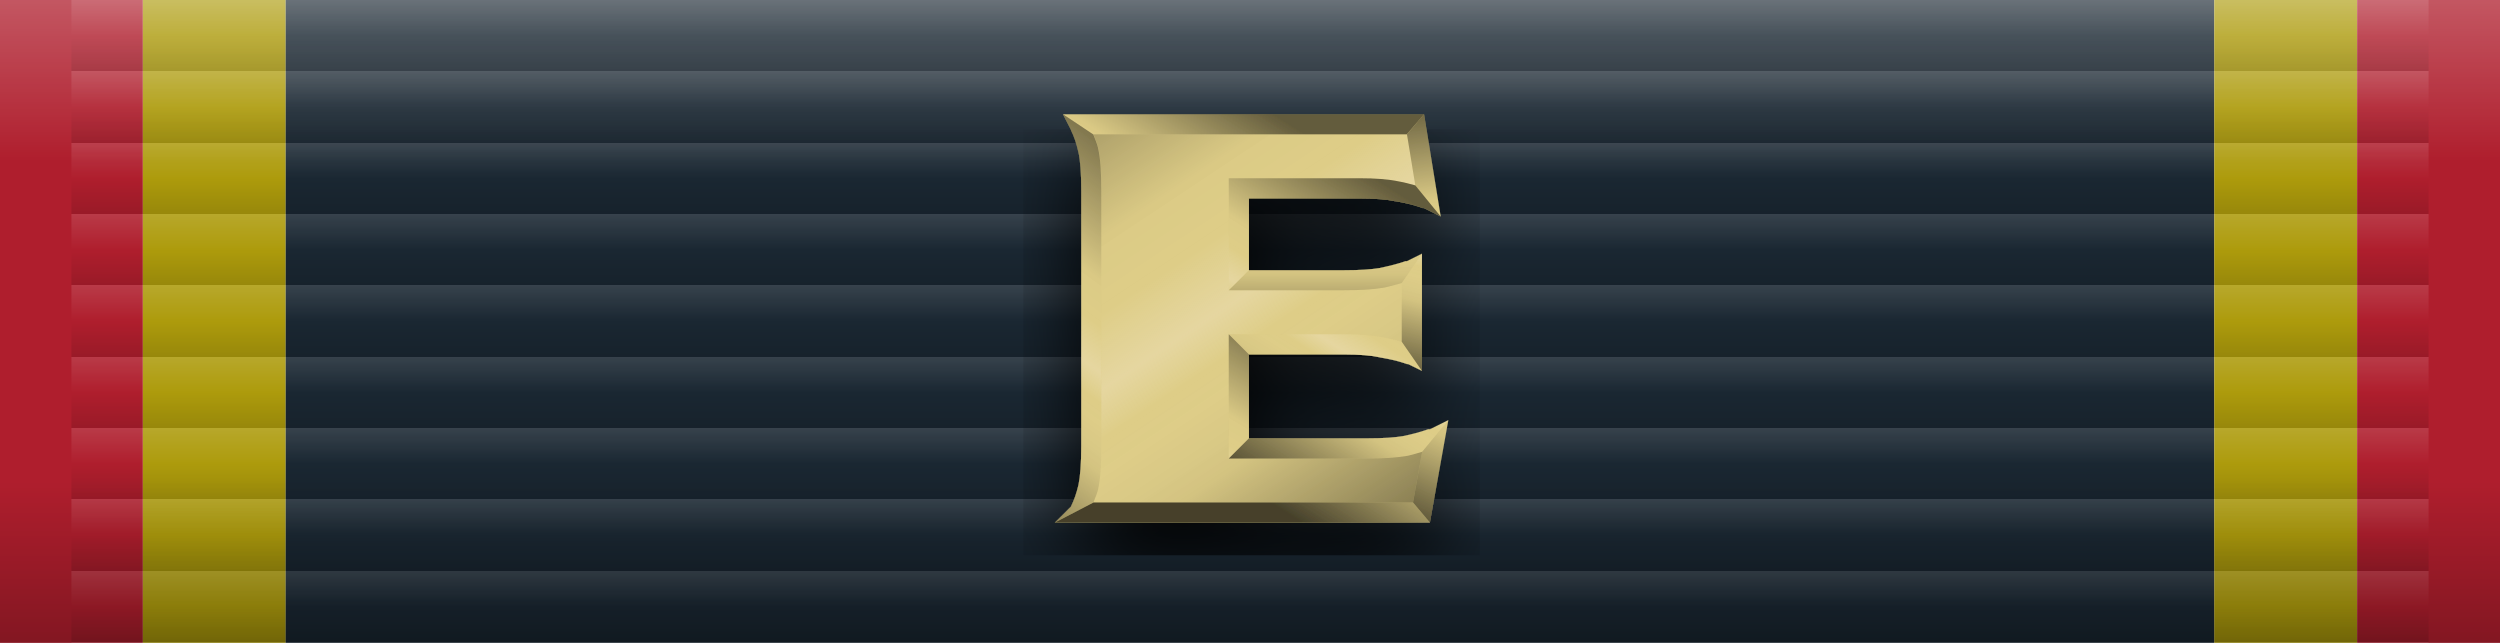
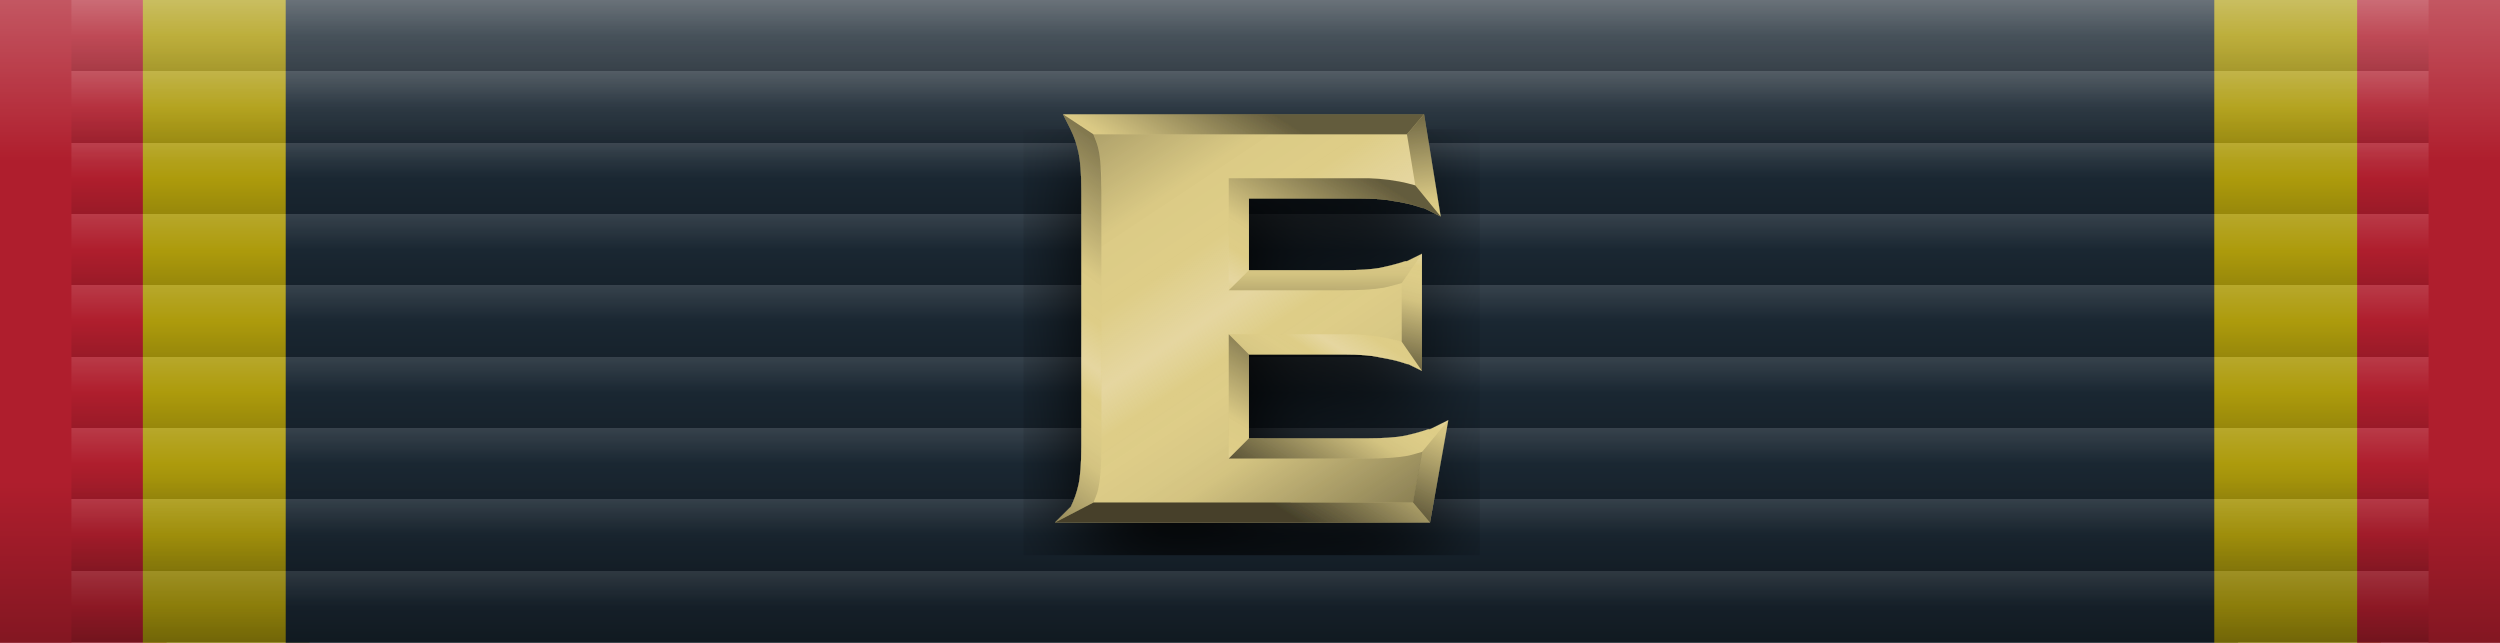
- <svg xmlns="http://www.w3.org/2000/svg" xmlns:xlink="http://www.w3.org/1999/xlink" width="105" height="27" title="Fleet Excellence Award in Gold (×2)">
+ <svg xmlns="http://www.w3.org/2000/svg" xmlns:xlink="http://www.w3.org/1999/xlink" width="105" height="27">
  <defs>
-     <linearGradient id="ribbon-ridges" spreadMethod="repeat" x1="0" x2="0" y1="0" y2="0.111">
-       <stop offset="0" style="stop-color:white; stop-opacity:1;" />
-       <stop offset="0.5" style="stop-color:white; stop-opacity:0;" />
-       <stop offset="0.5" style="stop-color:black; stop-opacity:0;" />
-       <stop offset="1" style="stop-color:black; stop-opacitity:0;" />
+     <linearGradient id="a" spreadMethod="repeat" x2="0" y2=".111">
+       <stop offset="0" style="stop-color:#fff;stop-opacity:1" />
+       <stop offset=".5" style="stop-color:#fff;stop-opacity:0" />
+       <stop offset=".5" style="stop-color:#000;stop-opacity:0" />
+       <stop offset="1" style="stop-color:#000;stop-opacitity:0" />
    </linearGradient>
-     <linearGradient id="ribbon-shape" x1="0" x2="0" y1="0" y2="1">
-       <stop offset="0" style="stop-color:white; stop-opacity:1;" />
-       <stop offset="0.25" style="stop-color:white; stop-opacity:0;" />
-       <stop offset="0.75" style="stop-color:black; stop-opacity:0;" />
-       <stop offset="1" style="stop-color:black; stop-opacitity:0;" />
+     <linearGradient id="b" x2="0" y2="1">
+       <stop offset="0" style="stop-color:#fff;stop-opacity:1" />
+       <stop offset=".25" style="stop-color:#fff;stop-opacity:0" />
+       <stop offset=".75" style="stop-color:#000;stop-opacity:0" />
+       <stop offset="1" style="stop-color:#000;stop-opacitity:0" />
    </linearGradient>
-     <symbol id="ribbon-shade">
-       <rect x="3" width="99" height="27" style="opacity:0.125; fill:url(#ribbon-ridges);" />
-       <rect width="105" height="27" style="opacity:0.25; fill:url(#ribbon-shape);" />
+     <symbol id="q">
+       <path style="opacity:.125;fill:url(#a)" d="M3 0h99v27H3z" />
+       <path style="opacity:.25;fill:url(#b)" d="M0 0h105v27H0z" />
    </symbol>
-     <symbol id="star" viewbox="-13.5 -13.5 27 27">
-       <g transform="translate(52,13)">
-         <path style="stroke:none;" d="m 0.001,-9.88 2.411,3.256 3.94,-0.945 -0.246,4.044 3.626,1.809 L 6.943,1.224 8.558,4.94 4.532,5.4 3.38,9.284 0.001,7.049 -3.378,9.284 -4.53,5.4 -8.555,4.94 l 1.615,-3.716 -2.788,-2.94 3.626,-1.809 -0.246,-4.044 3.94,0.945 z" />
-         <g transform="translate(-52.49961,-13.50076)">
-           <path d="M 46.148,5.932 52.5,13.5 50.09,6.877 46.148,5.932 Z M 52.5,13.5 58.852,5.932 54.91,6.877 52.5,13.5 Z" style="fill:#ffffff;fill-opacity:0.711;stroke:none;" />
-           <path d="M 46.396,9.977 42.77,11.785 52.5,13.5 46.396,9.977 Z M 52.5,13.5 62.23,11.785 58.604,9.977 52.5,13.5 Z" style="fill:#ffffff;fill-opacity:0.506;stroke:none;" />
-           <path d="M 52.5,13.5 61.057,18.439 59.441,14.725 52.5,13.5 Z m 0,0 -6.941,1.225 -1.615,3.715 L 52.5,13.5 Z" style="fill:#ffffff;fill-opacity:0.151;stroke:none;" />
-           <path d="M 52.5,13.5 55.879,22.785 57.031,18.9 52.5,13.5 Z m 0,0 -4.531,5.4 1.152,3.885 L 52.5,13.5 Z" style="fill:#000000;fill-opacity:0.274;stroke:none;" />
-           <path d="M 52.5,13.5 49.121,22.785 52.5,20.549 55.879,22.785 52.5,13.5 Z" style="fill:#000000;fill-opacity:0.611;stroke:none;" />
-           <path d="m 52.5,13.5 4.531,5.4 4.025,-0.461 L 52.5,13.5 Z m 0,0 -8.557,4.939 4.025,0.461 L 52.5,13.5 Z" style="fill:#000000;fill-opacity:0.549;stroke:none;" />
-           <path d="M 42.77,11.785 45.559,14.725 52.5,13.5 42.77,11.785 Z M 52.5,13.5 59.441,14.725 62.23,11.785 52.5,13.5 Z" style="fill:#000000;fill-opacity:0.343;stroke:none;" />
-           <path d="M 46.148,5.932 46.396,9.977 52.5,13.5 46.148,5.932 Z M 52.5,13.5 58.604,9.977 58.852,5.932 52.5,13.5 Z" style="fill:#000000;fill-opacity:0.071;stroke:none;" />
-           <path d="M 52.5,3.619 50.09,6.877 52.5,13.5 54.91,6.877 52.5,3.619 Z" style="fill:#ffffff;fill-opacity:0.403;stroke:none;" />
-         </g>
-         <g style="fill:none;" transform="translate(-52.49876,-13.49987)">
-           <path style="fill:none;" d="m 52.5,3.62 2.411,3.256 3.94,-0.945 -0.246,4.044 3.626,1.809 -2.788,2.94 1.615,3.716 -4.026,0.46 -1.152,3.885 -3.379,-2.236 -3.379,2.236 -1.152,-3.885 -4.026,-0.46 1.615,-3.716 -2.788,-2.94 3.626,-1.809 -0.246,-4.044 3.94,0.945 z" />
-           <path d="m 52.5,3.62 -8.52e-4,9.879" />
-           <path d="M 54.909,6.876 52.5,13.5" />
-           <path d="m 46.149,5.931 6.35,7.568" />
-           <path d="M 50.088,6.877 52.5,13.5" />
-           <path d="m 42.77,11.784 9.729,1.716" />
-           <path d="M 46.395,9.977 52.5,13.5" />
-           <path d="m 43.944,18.44 8.556,-4.939" />
-           <path d="M 45.559,14.725 52.5,13.5" />
-           <path d="m 49.121,22.784 3.38,-9.283" />
-           <path d="M 47.97,18.9 52.5,13.5" />
-           <path d="m 55.879,22.784 -3.378,-9.284" />
-           <path d="M 52.502,20.549 52.5,13.5" />
-           <path d="M 61.056,18.44 52.501,13.5" />
-           <path d="M 57.032,18.899 52.5,13.5" />
-           <path d="m 62.23,11.784 -9.729,1.715" />
-           <path d="M 59.442,14.722 52.5,13.5" />
-           <path d="M 58.851,5.931 52.5,13.499" />
-           <path d="M 58.603,9.974 52.5,13.5" />
-         </g>
+     <symbol id="t">
+       <path style="stroke:none" d="M.001-9.88l2.411 3.257 3.94-.945-.246 4.044L9.73-1.716l-2.788 2.94L8.558 4.94l-4.026.46L3.38 9.284.001 7.05l-3.379 2.235L-4.53 5.4l-4.025-.46 1.615-3.716-2.789-2.94 3.626-1.808-.247-4.044 3.94.945z" transform="translate(52 13)" />
+       <path d="M46.148 5.932L52.5 13.5l-2.41-6.623-3.942-.945zM52.5 13.5l6.352-7.568-3.942.945L52.5 13.5z" style="fill:#fff;fill-opacity:.711;stroke:none" transform="translate(-.5 -.5)" />
+       <path d="M46.396 9.977l-3.626 1.808L52.5 13.5l-6.104-3.523zM52.5 13.5l9.73-1.715-3.626-1.808L52.5 13.5z" style="fill:#fff;fill-opacity:.506;stroke:none" transform="translate(-.5 -.5)" />
+       <path d="M52.5 13.5l8.557 4.94-1.616-3.715L52.5 13.5zm0 0l-6.941 1.225-1.616 3.714L52.5 13.5z" style="fill:#fff;fill-opacity:.151;stroke:none" transform="translate(-.5 -.5)" />
+       <path d="M52.5 13.5l3.379 9.285L57.03 18.9l-4.53-5.4zm0 0l-4.531 5.4 1.152 3.885L52.5 13.5z" style="fill:#000;fill-opacity:.274;stroke:none" transform="translate(-.5 -.5)" />
+       <path d="M52.5 13.5l-3.379 9.285L52.5 20.55l3.379 2.236L52.5 13.5z" style="fill:#000;fill-opacity:.611;stroke:none" transform="translate(-.5 -.5)" />
+       <path d="M52.5 13.5l4.531 5.4 4.026-.46L52.5 13.5zm0 0l-8.557 4.94 4.026.46 4.531-5.4z" style="fill:#000;fill-opacity:.549;stroke:none" transform="translate(-.5 -.5)" />
+       <path d="M42.77 11.785l2.789 2.94L52.5 13.5l-9.73-1.715zM52.5 13.5l6.941 1.225 2.79-2.94L52.5 13.5z" style="fill:#000;fill-opacity:.343;stroke:none" transform="translate(-.5 -.5)" />
+       <path d="M46.148 5.932l.248 4.045L52.5 13.5l-6.352-7.568zM52.5 13.5l6.104-3.523.248-4.045L52.5 13.5z" style="fill:#000;fill-opacity:.071;stroke:none" transform="translate(-.5 -.5)" />
+       <path d="M52.5 3.62l-2.41 3.257L52.5 13.5l2.41-6.623-2.41-3.258z" style="fill:#fff;fill-opacity:.403;stroke:none" transform="translate(-.5 -.5)" />
+       <g style="fill:none">
+         <path style="fill:none" d="M52.5 3.62l2.41 3.256 3.94-.945-.246 4.045 3.626 1.808-2.788 2.94 1.614 3.716-4.025.46-1.152 3.884L52.5 20.55l-3.38 2.235-1.15-3.884-4.026-.46 1.614-3.716-2.788-2.94 3.626-1.808-.247-4.045 3.94.945z" transform="translate(-.499 -.5)" />
+         <path d="M52.5 3.62v9.88m2.41-6.624L52.5 13.5m-6.35-7.569l6.349 7.569m-2.411-6.623L52.5 13.5m-9.73-1.716l9.729 1.717m-6.104-3.524L52.5 13.5m-8.556 4.94l8.556-4.939m-6.941 1.224L52.5 13.5m-3.38 9.284l3.38-9.283M47.97 18.9l4.53-5.4m3.38 9.284l-3.38-9.283m.002 7.048L52.5 13.5m8.556 4.94l-8.555-4.94m4.531 5.399L52.5 13.5m9.73-1.716L52.5 13.5m6.942 1.222L52.5 13.5m6.35-7.569L52.5 13.5m6.103-3.526L52.5 13.5" transform="translate(-.499 -.5)" />
      </g>
    </symbol>
-     <symbol id="crown" viewbox="-18 -14.5 36 27">
-       <g transform="translate(52,13)">
-         <path transform="scale(0.9)" style="stroke:none;" d="m 1.0902091e-4,-11.448 c -0.868,0 -1.016,2.218 -1.016,2.218 -0.759,0.525 -0.775,1.586 -0.775,1.586 -0.781,0 -1.811,0.752 -1.926,2.341 -3.429,-0.98 -7.943,-3.214 -9.787,0.102 -2.217,3.985 1.143,7.911 3.961,10.733 l 0,1.007 0.564,0 0,3.531 17.958,0 0,-3.531 0.564,0 0,-1.007 C 12.362,2.709 15.722,-1.217 13.505,-5.202 11.66,-8.518 7.147,-6.284 3.718,-5.304 3.603,-6.893 2.573,-7.645 1.791,-7.645 c 0,0 -0.016,-1.061 -0.775,-1.586 0,0 -0.149,-2.218 -1.016,-2.218 z" />
-         <g style="fill:none; stroke: #000000; stroke-width: 0.5px;" transform="scale(0.9) matrix(0.6269252,0,0,0.6265808,-297.7612,-240.7634)">
-           <path d="m 459.732,393.076 c -4.496,-4.504 -9.854,-10.769 -6.318,-17.129 3.536,-6.36 13.258,0.116 18.684,0.477" />
-           <rect width="5.714" height="21.027" x="472.098" y="372.05" />
-           <path d="m 469.022,375.807 c 0.174,-2.552 1.826,-3.757 3.076,-3.757" />
-           <path d="m 474.955,369.059 c -2.812,0 -2.857,2.991 -2.857,2.991" />
-           <path d="m 474.955,365.978 c -1.384,0 -1.622,3.54 -1.622,3.54" />
-           <path d="m 472.098,375.13 c -2.455,2.054 -1.339,17.946 -1.339,17.946" />
-           <path d="m 459.732,393.076 c -3.238,-5.393 -7.192,-10.603 -4.532,-15.656 2.659,-5.053 6.695,-0.598 16.898,-0.996" />
-           <path d="m 474.955,365.978 0,-4.241" />
-           <path d="m 474.955,363.925 -2.545,0" />
-           <path d="m 477.5,363.925 -2.545,0" />
-           <path d="m 490.179,393.076 c 4.496,-4.504 9.854,-10.769 6.318,-17.129 -3.536,-6.36 -13.258,0.116 -18.684,0.477" />
-           <path d="m 480.889,375.807 c -0.174,-2.552 -1.826,-3.757 -3.076,-3.757" />
-           <path d="m 474.955,369.059 c 2.812,0 2.857,2.991 2.857,2.991" />
-           <path d="m 474.955,365.978 c 1.384,0 1.622,3.54 1.622,3.54" />
-           <path d="m 477.812,375.13 c 2.455,2.054 1.339,17.946 1.339,17.946" />
-           <path d="m 490.179,393.076 c 3.238,-5.393 7.192,-10.603 4.532,-15.656 -2.659,-5.053 -6.695,-0.598 -16.898,-0.996" />
-           <path d="m 459.732,393.076 12.366,3.4e-4" />
-           <path d="m 477.812,393.077 12.365,-3.4e-4 0,1.607 -30.445,0 -2.8e-4,-1.607" />
-           <path style="color:#000000;display:inline;overflow:visible;visibility:visible;fill:none;fill-opacity:1;fill-rule:nonzero;marker:none;enable-background:accumulate" />
-           <g>
-             <path d="m 460.543,388.107 c -0.511,0.05 -1.065,0.185 -1.241,0.829 -0.129,0.431 0.204,1.084 0.529,1.505 0.31,0.393 0.657,0.737 1.001,1.012 0.143,0.086 0.241,-0.105 0.092,-0.294 -0.201,-0.43 -0.014,-0.724 0.198,-0.804 0.447,-0.167 1.026,-0.016 1.584,0.324 0.32,0.223 0.651,0.521 0.904,0.937 0.312,0 0.625,0 0.937,0 -0.324,-0.762 -0.734,-1.504 -1.208,-2.147 -0.662,-0.859 -1.46,-1.187 -2.147,-1.316 -0.224,-0.044 -0.439,-0.047 -0.65,-0.045 z" />
-             <path d="m 467.051,388.107 c -0.696,0.036 -1.384,0.269 -1.684,1.04 -0.164,0.574 -0.144,1.307 -0.055,2.047 0.044,0.195 0.021,0.519 0.21,0.42 0.265,0 0.529,0 0.794,0 0.027,-0.879 0.575,-1.26 1.159,-1.319 0.326,-0.03 0.759,-0.003 1.109,0.481 0.14,0.194 0.119,0.421 0.215,0.623 0.251,0.219 0.31,-0.154 0.4,-0.31 0.156,-0.425 0.331,-0.931 0.12,-1.589 -0.205,-0.637 -0.727,-0.988 -1.124,-1.168 -0.399,-0.176 -0.785,-0.235 -1.144,-0.225 z" />
-             <path d="m 462.443,383.253 c -0.188,-0.008 -0.053,0.373 -0.152,0.498 -0.219,0.748 -0.685,1.196 -1.041,1.773 -0.23,0.401 -0.204,1.186 0.209,1.818 0.376,0.708 0.955,0.963 1.408,1.516 0.481,0.494 0.893,1.143 1.233,1.819 0.163,0.3 0.302,0.619 0.414,0.938 0.302,0 0.605,0 0.907,0 -0.196,-0.812 -0.238,-1.603 -0.146,-2.275 0.093,-0.499 0.264,-0.919 0.482,-1.28 0.207,-0.417 0.202,-1.151 -0.171,-1.799 -0.449,-0.795 -1.098,-1.087 -1.655,-1.554 -0.438,-0.367 -0.902,-0.724 -1.285,-1.262 -0.033,-0.131 -0.131,-0.182 -0.203,-0.192 z" />
-             <path d="m 466.079,391.614 c 0.262,0.003 0.638,0.12 0.863,0.541 0.163,0.382 -0.06,0.599 -0.244,0.668 -0.399,0.086 -0.853,0.018 -1.275,0.04 -0.482,-0.019 -0.945,0.04 -1.441,-0.032 -0.229,-0.066 -0.598,-0.285 -0.665,-0.687 -0.017,-0.486 0.363,-0.549 0.665,-0.529 0.699,4e-5 1.398,-6e-5 2.097,5e-5 z" />
-           </g>
-           <g>
-             <path d="m 489.367,388.107 c 0.511,0.05 1.065,0.185 1.241,0.829 0.129,0.431 -0.204,1.084 -0.529,1.505 -0.31,0.393 -0.657,0.737 -1.001,1.012 -0.143,0.086 -0.241,-0.105 -0.092,-0.294 0.201,-0.43 0.014,-0.724 -0.198,-0.804 -0.447,-0.167 -1.026,-0.016 -1.584,0.324 -0.32,0.223 -0.651,0.521 -0.904,0.937 -0.312,0 -0.625,0 -0.937,0 0.324,-0.762 0.734,-1.504 1.208,-2.147 0.662,-0.859 1.46,-1.187 2.147,-1.316 0.224,-0.044 0.439,-0.047 0.65,-0.045 z" />
-             <path d="m 482.86,388.107 c 0.696,0.036 1.384,0.269 1.684,1.04 0.164,0.574 0.144,1.307 0.055,2.047 -0.044,0.195 -0.021,0.519 -0.21,0.42 -0.265,0 -0.529,0 -0.794,0 -0.027,-0.879 -0.575,-1.26 -1.159,-1.319 -0.326,-0.03 -0.759,-0.003 -1.109,0.481 -0.14,0.194 -0.119,0.421 -0.215,0.623 -0.251,0.219 -0.31,-0.154 -0.4,-0.31 -0.156,-0.425 -0.331,-0.931 -0.12,-1.589 0.205,-0.637 0.727,-0.988 1.124,-1.168 0.399,-0.176 0.785,-0.235 1.144,-0.225 z" />
-             <path d="m 487.468,383.253 c 0.188,-0.008 0.053,0.373 0.152,0.498 0.219,0.748 0.685,1.196 1.041,1.773 0.23,0.401 0.204,1.186 -0.209,1.818 -0.376,0.708 -0.955,0.963 -1.408,1.516 -0.481,0.494 -0.893,1.143 -1.233,1.819 -0.163,0.3 -0.302,0.619 -0.414,0.938 -0.302,0 -0.605,0 -0.907,0 0.196,-0.812 0.238,-1.603 0.146,-2.275 -0.093,-0.499 -0.264,-0.919 -0.482,-1.28 -0.207,-0.417 -0.202,-1.151 0.171,-1.799 0.449,-0.795 1.098,-1.087 1.655,-1.554 0.438,-0.367 0.902,-0.724 1.285,-1.262 0.033,-0.131 0.131,-0.182 0.203,-0.192 z" />
-             <path d="m 483.832,391.614 c -0.262,0.003 -0.638,0.12 -0.863,0.541 -0.163,0.382 0.06,0.599 0.244,0.668 0.399,0.086 0.853,0.018 1.275,0.04 0.482,-0.019 0.945,0.04 1.441,-0.032 0.229,-0.066 0.598,-0.285 0.665,-0.687 0.017,-0.486 -0.363,-0.549 -0.665,-0.529 -0.699,4e-5 -1.398,-6e-5 -2.097,5e-5 z" />
-           </g>
-         </g>
-       </g>
+     <symbol id="r">
+       <path d="M-2.453-2.734l.103.203a.21.21 0 0 0 .028.047l-.02-.03c.045.09.082.195.108.315.023.104.039.288.039.537V1.91c0 .249-.015.434-.04.545a1.354 1.354 0 0 1-.105.303l-.002.004-.222.22h5.25l.257-1.433-.256.127h-.025l-.023.008a2.59 2.59 0 0 1-.328.087c-.117.02-.28.032-.489.032H.152V.629h1.332c.214 0 .38.014.495.039h.003l.004.002c.13.022.242.047.334.078l.022.008h.006l.017.008h.016l.193.095V-.78l-.209.103h-.023L2.32-.67c-.095.032-.208.06-.34.088-.116.02-.282.031-.496.031H.152v-1.004h1.543c.22 0 .391.015.504.04h.008c.13.021.241.049.334.08l.022.007h.007l.016.008h.016l.234.117-.232-1.431H-1.86z" style="stroke:none" transform="matrix(3 0 0 3 52 13)" />
+       <path d="M-2.025-2.453h4.388l.117.715c-.074-.02-.142-.04-.228-.055a2.749 2.749 0 0 0-.557-.045H-.13V-.27h1.615c.225 0 .406-.01.55-.035h.003c.095-.02.174-.043.254-.066V.45C2.211.43 2.133.408 2.039.393a2.67 2.67 0 0 0-.555-.047H-.13v1.74h1.953c.22 0 .399-.012.541-.037h.004c.08-.017.141-.038.21-.057l-.128.71h-4.472c.021-.062.049-.118.064-.184v-.002c.032-.149.045-.347.045-.606v-3.572a2.85 2.85 0 0 0-.045-.598v-.002c-.015-.07-.045-.127-.066-.191z" style="fill:url(#c);fill-opacity:1;fill-rule:nonzero;stroke:none" transform="matrix(3 0 0 3 52 13)" />
+       <path style="color:#000;fill:url(#d);fill-opacity:1;fill-rule:nonzero;stroke:none" d="M2.943 1.549l-.367.443-.127.71.237.28z" transform="matrix(3 0 0 3 52 13)" />
+       <path style="color:#000;fill:url(#e);fill-opacity:1;fill-rule:nonzero;stroke:none" d="M.152 1.803l-.283.283h1.953c.22 0 .399-.012.541-.037h.004c.08-.017.141-.038.21-.057l.366-.443-.256.127h-.025l-.023.008a2.59 2.59 0 0 1-.328.088c-.117.02-.28.03-.489.03z" transform="matrix(3 0 0 3 52 13)" />
+       <path style="color:#000;fill:url(#f);fill-opacity:1;fill-rule:nonzero;stroke:none" d="M-.131.346v1.74l.283-.283V.629z" transform="matrix(3 0 0 3 52 13)" />
+       <path style="color:#000;fill:url(#g);fill-opacity:1;fill-rule:nonzero;stroke:none" d="M-.131.346l.283.283h1.332c.214 0 .38.014.494.039h.005l.003.002c.13.021.242.047.334.078l.022.008h.006l.017.008h.016l.193.095-.283-.408a2.554 2.554 0 0 0-.252-.058 2.667 2.667 0 0 0-.555-.047z" transform="matrix(3 0 0 3 52 13)" />
+       <path style="color:#000;fill:url(#h);fill-opacity:1;fill-rule:nonzero;stroke:none" d="M2.574-.781l-.283.41v.822l.283.408z" transform="matrix(3 0 0 3 52 13)" />
+       <path style="color:#000;fill:url(#i);fill-opacity:1;fill-rule:nonzero;stroke:none" d="M.152-.55l-.283.28h1.615c.225 0 .406-.01.55-.035h.003c.095-.02.174-.043.254-.066l.283-.41-.209.103h-.023L2.32-.67a3.08 3.08 0 0 1-.34.088c-.116.02-.282.031-.496.031z" transform="matrix(3 0 0 3 52 13)" />
+       <path style="color:#000;fill:url(#j);fill-opacity:1;fill-rule:nonzero;stroke:none" d="M-.131-1.838V-.27l.283-.28v-1.005z" transform="matrix(3 0 0 3 52 13)" />
+       <path style="color:#000;fill:url(#k);fill-opacity:1;fill-rule:nonzero;stroke:none" d="M-.131-1.838l.283.283h1.543c.22 0 .39.015.504.04h.008c.13.021.241.049.334.08l.021.007h.009l.015.008h.016l.234.117-.355-.435c-.075-.02-.144-.04-.23-.055a2.747 2.747 0 0 0-.556-.045z" transform="matrix(3 0 0 3 52 13)" />
+       <path style="color:#000;fill:url(#l);fill-opacity:1;fill-rule:nonzero;stroke:none" d="M-2.023 2.701l-.541.281h5.25l-.237-.28h-.33z" transform="matrix(3 0 0 3 52 13)" />
+       <path style="color:#000;fill:url(#m);fill-opacity:1;fill-rule:nonzero;stroke:none" d="M-2.453-2.735l.103.204a.207.207 0 0 0 .028.046l-.02-.028c.045.089.082.194.108.314.023.104.038.288.038.537V1.91c0 .249-.014.434-.038.545a1.355 1.355 0 0 1-.106.303l-.002.004-.222.22.54-.28c.022-.062.05-.118.065-.184v-.002c.032-.149.045-.347.045-.606v-3.572c0-.259-.012-.453-.045-.598v-.002c-.015-.07-.045-.127-.067-.191z" transform="matrix(3 0 0 3 52 13)" />
+       <path style="color:#000;fill:url(#n);fill-opacity:1;fill-rule:nonzero;stroke:none" d="M-2.453-2.735l.427.282h4.389l.24-.282h-4.462z" transform="matrix(3 0 0 3 52 13)" />
+       <path style="color:#000;fill:url(#o);fill-opacity:1;fill-rule:nonzero;stroke:none" d="M2.604-2.735l-.24.282.117.715.355.435z" transform="matrix(3 0 0 3 52 13)" />
    </symbol>
-     <symbol id="fleet_e" viewbox="-13.5 -13.5 27 27">
-       <g transform="translate(52,13) scale(3)">
-         <path id="path19720" d="m -2.453,-2.734 0.104,0.203 c 0.007,0.015 0.018,0.036 0.027,0.047 l -0.02,-0.029 c 0.045,0.089 0.081,0.194 0.107,0.314 0.024,0.104 0.039,0.288 0.039,0.537 v 3.572 c 0,0.249 -0.015,0.434 -0.039,0.545 -0.026,0.113 -0.061,0.213 -0.105,0.303 -5.992e-4,0.001 -0.001,0.003 -0.002,0.004 l -0.223,0.221 h 0.35 4.334 0.566 L 2.943,1.549 2.688,1.676 H 2.662 l -0.023,0.008 c -0.088,0.031 -0.197,0.061 -0.328,0.088 -0.117,0.02 -0.28,0.031 -0.488,0.031 H 0.152 V 0.629 H 1.484 c 0.214,0 0.38,0.014 0.494,0.039 h 0.004 l 0.004,0.002 c 0.13,0.022 0.241,0.047 0.334,0.078 l 0.021,0.008 h 0.006 l 0.018,0.008 H 2.381 L 2.574,0.859 V -0.781 l -0.209,0.104 h -0.023 l -0.021,0.008 c -0.095,0.032 -0.209,0.061 -0.34,0.088 -0.116,0.02 -0.282,0.031 -0.496,0.031 H 0.152 V -1.555 H 1.695 c 0.22,0 0.391,0.014 0.504,0.039 h 0.004 0.004 c 0.13,0.022 0.241,0.049 0.334,0.08 l 0.021,0.008 h 0.008 l 0.016,0.008 h 0.016 L 2.836,-1.303 2.604,-2.734 H 2.475 -1.859 Z" style="stroke:none;" />
-         <path id="use15121" d="m -2.025,-2.453 h 0.166 4.223 l 0.117,0.715 c -0.074,-0.019 -0.143,-0.04 -0.229,-0.055 -0.145,-0.031 -0.328,-0.045 -0.557,-0.045 h -1.826 v 1.568 H 1.484 c 0.225,0 0.406,-0.01 0.549,-0.035 h 0.002 0.002 c 0.095,-0.02 0.174,-0.043 0.254,-0.066 V 0.451 C 2.211,0.43 2.133,0.408 2.039,0.393 1.893,0.361 1.711,0.346 1.484,0.346 H -0.131 V 2.086 H 0.012 1.822 c 0.219,0 0.398,-0.012 0.541,-0.037 h 0.002 0.002 c 0.08,-0.017 0.141,-0.038 0.209,-0.057 L 2.449,2.701 H 2.119 -2.023 c 0.021,-0.061 0.049,-0.117 0.064,-0.184 v -0.002 c 0.032,-0.148 0.045,-0.346 0.045,-0.605 v -3.572 c 0,-0.258 -0.012,-0.453 -0.045,-0.598 v -0.002 c -0.015,-0.07 -0.045,-0.128 -0.066,-0.191 z" style="fill:url(#linearGradient20073);fill-opacity:1;fill-rule:nonzero;stroke:none;" />
-         <path style="color:#000000;fill:url(#linearGradient23183);fill-opacity:1;fill-rule:nonzero;stroke:none;" d="M 2.943,1.549 2.576,1.992 2.449,2.701 2.686,2.982 Z" id="path20455" />
-         <path style="color:#000000;fill:url(#linearGradient20531);fill-opacity:1;fill-rule:nonzero;stroke:none;" d="M 0.152,1.803 -0.131,2.086 H 0.012 1.822 c 0.219,0 0.398,-0.012 0.541,-0.037 h 0.002 0.002 C 2.447,2.032 2.508,2.011 2.576,1.992 L 2.943,1.549 2.687,1.676 h -0.025 l -0.023,0.008 c -0.088,0.031 -0.197,0.061 -0.328,0.088 -0.117,0.02 -0.28,0.031 -0.488,0.031 z" id="path20487" />
-         <path style="color:#000000;fill:url(#linearGradient23803);fill-opacity:1;fill-rule:nonzero;stroke:none;" d="M -0.131,0.346 V 2.086 L 0.152,1.803 V 0.629 Z" id="path20485" />
-         <path style="color:#000000;fill:url(#linearGradient20523);fill-opacity:1;fill-rule:nonzero;stroke:none;" d="M -0.131,0.346 0.152,0.629 H 1.484 c 0.214,0 0.38,0.014 0.494,0.039 h 0.004 l 0.004,0.002 c 0.13,0.022 0.242,0.047 0.334,0.078 l 0.021,0.008 h 0.006 l 0.018,0.008 h 0.016 L 2.574,0.859 2.291,0.451 C 2.211,0.43 2.133,0.409 2.039,0.393 1.893,0.361 1.711,0.346 1.484,0.346 Z" id="path20453" />
-         <path style="color:#000000;fill:url(#linearGradient24667);fill-opacity:1;fill-rule:nonzero;stroke:none;" d="M 2.574,-0.781 2.291,-0.371 V 0.451 l 0.283,0.408 z" id="path20451" />
-         <path style="color:#000000;fill:url(#linearGradient21677);fill-opacity:1;fill-rule:nonzero;stroke:none;" d="m 0.152,-0.551 -0.283,0.281 H 1.484 c 0.225,0 0.406,-0.01 0.549,-0.035 h 0.002 0.002 c 0.095,-0.02 0.173,-0.043 0.254,-0.066 l 0.283,-0.41 -0.209,0.103 h -0.024 l -0.021,0.008 c -0.095,0.032 -0.209,0.061 -0.34,0.088 -0.116,0.02 -0.282,0.031 -0.496,0.031 z" id="path20478" />
-         <path style="color:#000000;fill:url(#linearGradient20511);fill-opacity:1;fill-rule:nonzero;stroke:none;" d="m -0.131,-1.838 v 1.568 L 0.152,-0.551 V -1.555 Z" id="path20476" />
-         <path style="color:#000000;fill:url(#linearGradient20507);fill-opacity:1;fill-rule:nonzero;stroke:none;" d="m -0.131,-1.838 0.283,0.283 H 1.695 c 0.22,0 0.391,0.015 0.504,0.039 h 0.004 0.004 c 0.13,0.022 0.241,0.049 0.334,0.08 l 0.021,0.008 h 0.008 l 0.016,0.008 h 0.016 L 2.836,-1.303 2.481,-1.738 C 2.406,-1.757 2.337,-1.779 2.252,-1.793 2.106,-1.824 1.924,-1.838 1.695,-1.838 Z" id="path20449" />
-         <path style="color:#000000;fill:url(#linearGradient20503);fill-opacity:1;fill-rule:nonzero;stroke:none;" d="m -2.023,2.701 -0.541,0.281 h 0.35 4.334 0.567 L 2.449,2.701 H 2.119 Z" id="path20464" />
-         <path style="color:#000000;fill:url(#linearGradient22583);fill-opacity:1;fill-rule:nonzero;stroke:none;" d="m -2.453,-2.735 0.103,0.204 c 0.007,0.015 0.018,0.035 0.027,0.047 l -0.02,-0.029 c 0.045,0.089 0.081,0.194 0.107,0.314 0.024,0.104 0.039,0.288 0.039,0.537 v 3.572 c 0,0.249 -0.015,0.434 -0.039,0.545 -0.026,0.113 -0.061,0.213 -0.105,0.303 -5.993e-4,0.001 -0.001,0.002 -0.002,0.004 l -0.223,0.221 0.541,-0.281 c 0.021,-0.061 0.049,-0.117 0.065,-0.183 v -0.002 c 0.032,-0.148 0.045,-0.346 0.045,-0.606 v -3.572 c 0,-0.258 -0.012,-0.453 -0.045,-0.597 v -0.002 c -0.015,-0.07 -0.045,-0.128 -0.067,-0.191 z" id="path20462" />
-         <path style="color:#000000;fill:url(#linearGradient20495);fill-opacity:1;fill-rule:nonzero;stroke:none;" d="m -2.453,-2.735 0.427,0.282 h 0.166 4.222 L 2.604,-2.735 h -0.129 -4.334 z" id="path20447" />
-         <path style="color:#000000;fill:url(#linearGradient24001);fill-opacity:1;fill-rule:nonzero;stroke:none;" d="m 2.604,-2.735 -0.24,0.282 0.117,0.715 0.356,0.436 z" id="path19738" />
-       </g>
-     </symbol>
-     <linearGradient id="linearGradient19775">
-       <stop id="stop19761" offset="0" style="stop-color:#000000;stop-opacity:0.55" />
-       <stop style="stop-color:#000000;stop-opacity:0.02" offset="0.329" id="stop19763" />
-       <stop id="stop19765" offset="0.41" style="stop-color:#fdfdfd;stop-opacity:0" />
-       <stop style="stop-color:#fff5f5;stop-opacity:0.228" offset="0.493" id="stop19767" />
-       <stop id="stop19769" offset="0.547" style="stop-color:#fdfdfd;stop-opacity:0" />
-       <stop id="stop19771" offset="0.673" style="stop-color:#000000;stop-opacity:0.053" />
-       <stop id="stop19773" offset="1" style="stop-color:#000000;stop-opacity:0.682" />
+     <linearGradient id="p">
+       <stop offset="0" style="stop-color:#000;stop-opacity:.55" />
+       <stop style="stop-color:#000;stop-opacity:.02" offset=".329" />
+       <stop offset=".41" style="stop-color:#fdfdfd;stop-opacity:0" />
+       <stop style="stop-color:#fff5f5;stop-opacity:.228" offset=".493" />
+       <stop offset=".547" style="stop-color:#fdfdfd;stop-opacity:0" />
+       <stop offset=".673" style="stop-color:#000;stop-opacity:.053" />
+       <stop offset="1" style="stop-color:#000;stop-opacity:.682" />
    </linearGradient>
-     <linearGradient xlink:href="#linearGradient19775" id="linearGradient19759-1" gradientUnits="userSpaceOnUse" gradientTransform="matrix(1.066667,0,0,1.066667,0.03200016,0.06400009)" x1="8.344" y1="-8.752" x2="-7.2" y2="9.511" />
-     <linearGradient xlink:href="#linearGradient19775" id="linearGradient20073" gradientUnits="userSpaceOnUse" gradientTransform="matrix(0.2822222,0,0,0.2822222,0.00846668,0.01693325)" x1="-13.214" y1="-14.458" x2="7.968" y2="17.397" />
-     <linearGradient xlink:href="#linearGradient19775" id="linearGradient20495" gradientUnits="userSpaceOnUse" gradientTransform="matrix(0.2822222,0,0,0.2822222,0.00846667,0.01693324)" x1="4.912" y1="-7.748" x2="-3.851" y2="6.079" />
-     <linearGradient xlink:href="#linearGradient19775" id="linearGradient20503" gradientUnits="userSpaceOnUse" gradientTransform="matrix(0.2822222,0,0,0.2822222,0.00846667,0.01693324)" x1="4.912" y1="-7.748" x2="-3.851" y2="6.079" />
-     <linearGradient xlink:href="#linearGradient19775" id="linearGradient20507" gradientUnits="userSpaceOnUse" gradientTransform="matrix(0.2822222,0,0,0.2822222,0.00846667,0.01693324)" x1="4.912" y1="-7.748" x2="-3.851" y2="6.079" />
-     <linearGradient xlink:href="#linearGradient19775" id="linearGradient20511" gradientUnits="userSpaceOnUse" gradientTransform="matrix(0.2822222,0,0,0.2822222,0.00846667,0.01693324)" x1="4.912" y1="-7.748" x2="-3.851" y2="6.079" />
-     <linearGradient xlink:href="#linearGradient19775" id="linearGradient20523" gradientUnits="userSpaceOnUse" gradientTransform="matrix(0.2822222,0,0,0.2822222,0.00846667,0.01693324)" x1="4.912" y1="-7.748" x2="-3.851" y2="6.079" />
-     <linearGradient xlink:href="#linearGradient19775" id="linearGradient20531" gradientUnits="userSpaceOnUse" gradientTransform="matrix(0.2822222,0,0,0.2822222,0.00846667,0.01693324)" x1="4.912" y1="-7.748" x2="-3.851" y2="6.079" />
-     <linearGradient xlink:href="#linearGradient19775" id="linearGradient21677" gradientUnits="userSpaceOnUse" gradientTransform="matrix(0.2822222,0,0,0.2822222,0.00846667,0.01693324)" x1="2.861" y1="-11.18" x2="2.845" y2="2.815" />
-     <linearGradient xlink:href="#linearGradient19775" id="linearGradient22583" gradientUnits="userSpaceOnUse" gradientTransform="matrix(0.2822222,0,0,0.2822222,0.00846667,0.01693324)" x1="4.326" y1="-2.558" x2="-8.999" y2="15.705" />
-     <linearGradient xlink:href="#linearGradient19775" id="linearGradient23183" gradientUnits="userSpaceOnUse" gradientTransform="matrix(0.2822222,0,0,0.2822222,0.00846667,0.01693324)" x1="4.912" y1="-7.748" x2="-1.466" y2="6.791" />
-     <linearGradient xlink:href="#linearGradient19775" id="linearGradient23803" gradientUnits="userSpaceOnUse" gradientTransform="matrix(0.2822222,0,0,0.2822222,0.00846667,0.01693324)" x1="-0.494" y1="-1.016" x2="-8.79" y2="12.65" />
-     <linearGradient xlink:href="#linearGradient19775" id="linearGradient24001" gradientUnits="userSpaceOnUse" gradientTransform="matrix(0.2822222,0,0,0.2822222,0.00846667,0.01693324)" x1="-5.551" y1="-8.627" x2="-3.851" y2="6.079" />
-     <linearGradient xlink:href="#linearGradient19775" id="linearGradient24667" gradientUnits="userSpaceOnUse" gradientTransform="matrix(0.2822222,0,0,0.2822222,0.00846667,0.01693324)" x1="-0.864" y1="-12.477" x2="-4.27" y2="0.848" />
-     <symbol id="star_laurel" viewbox="-18 -13.5 36 27">
-       <g transform="translate(52,13)">
-         <g id="half_laurel">
-           <use transform="matrix(-0.8281882,-0.5604501,-0.5604501,0.8281882,16.40259,-13.50522)" xlink:href="#leaf" />
-           <use xlink:href="#leaf" transform="matrix(-0.309017,-0.9510565,0.9510565,-0.309017,0.00259133,-3.0298691e-4)" />
-           <use xlink:href="#leaf" transform="matrix(-0.9575632,-0.2882232,-0.2882232,0.9575632,15.32496,-14.45987)" />
-           <use transform="matrix(-0.1045285,-0.9945219,0.9945219,-0.1045285,0.00239636,-2.8023511e-5)" xlink:href="#leaf" />
-           <use transform="matrix(-0.8767132,-0.4810135,-0.4810135,0.8767132,17.99651,-10.9579)" xlink:href="#leaf" />
-           <use xlink:href="#leaf" transform="matrix(0.1045285,-0.9945219,0.9945219,0.1045285,0.00214847,2.0039009e-4)" />
-           <use xlink:href="#leaf" transform="matrix(-0.7575466,-0.6527811,-0.6527811,0.7575466,19.88158,-6.977017)" />
-           <use transform="matrix(0.309017,-0.9510565,0.9510565,0.309017,0.00185852,3.7218145e-4)" xlink:href="#leaf" />
-           <use transform="matrix(-0.6052716,-0.796019,-0.796019,0.6052716,20.89778,-2.691195)" xlink:href="#leaf" />
-           <use xlink:href="#leaf" transform="matrix(0.5,-0.8660254,0.8660254,0.5,0.00153918,4.7996799e-4)" />
-           <use xlink:href="#leaf" transform="matrix(-0.4265433,-0.9044672,-0.9044672,0.4265433,21.00071,1.712252)" />
-           <use transform="matrix(0.6691306,-0.7431448,0.7431448,0.6691306,0.0012044,5.1908716e-4)" xlink:href="#leaf" />
-           <use transform="matrix(-0.229173,-0.9733857,-0.9733857,0.229173,20.18585,6.040872)" xlink:href="#leaf" />
-           <use xlink:href="#leaf" transform="matrix(0.809017,-0.5877853,0.5877853,0.809017,8.6879861e-4,4.87816e-4)" />
-           <use xlink:href="#leaf" transform="matrix(-0.02178672,-0.9997626,-0.9997626,0.02178672,18.48884,10.10548)" />
-           <use transform="matrix(0.9135455,-0.4067366,0.4067366,0.9135455,5.47033e-4,3.8750531e-4)" xlink:href="#leaf" />
-           <use transform="matrix(0.1865517,-0.9824451,-0.9824451,-0.1865517,15.98382,13.72845)" xlink:href="#leaf" />
-           <use xlink:href="#leaf" transform="matrix(0.9781476,-0.2079117,0.2079117,0.9781476,2.5314851e-4,2.2249581e-4)" />
-           <use xlink:href="#leaf" transform="matrix(0.3867369,-0.9221901,-0.9221901,-0.3867369,12.78029,16.75141)" />
-           <g id="leaf" transform="matrix(-0.07000159,0.7752076,-0.7752076,-0.07000159,17.75542,23.17275)">
-             <path style="stroke:none" d="m -14.36,16.559 c 0,1.566 -0.465,2.203 -1.206,2.203 -0.741,0 -1.206,-0.638 -1.206,-2.203 0,-1.566 0.938,-3.466 1.206,-3.466 0.268,-10e-7 1.206,1.901 1.206,3.466 z" />
-             <path style="opacity:0.384;fill:white;stroke:none;" d="m -15.718,16.18 c 0,1.566 0.166,1.99 -0.238,2.009 -0.404,0.019 -0.652,-0.066 -0.652,-1.631 0,-1.566 0.726,-3.342 1.075,-3.218 0.128,0.045 0.341,0.36 0.098,0.517 -0.426,0.275 -0.283,1.329 -0.283,2.323 z" />
-             <path d="m -14.439,16.841 c 0,1.566 -0.855,2.062 -1.476,1.688 -0.621,-0.374 0.757,-0.082 0.757,-1.648 0,-1.566 -0.213,-3.319 -0.063,-3.037 0.15,0.281 0.782,1.432 0.782,2.997 z" style="fill: black; opacity:0.243;stroke:none;" />
-             <path d="m -14.36,16.559 c 0,1.566 -0.465,2.203 -1.206,2.203 -0.741,0 -1.206,-0.638 -1.206,-2.203 0,-1.566 0.938,-3.466 1.206,-3.466 0.268,-10e-7 1.206,1.901 1.206,3.466 z" style="fill:none;" />
-           </g>
-         </g>
-         <use transform="matrix(-1,0,0,1,0,0)" xlink:href="#half_laurel" />
-         <g>
-           <path style="stroke: none;" d="m 0.001,-9.88 2.411,3.256 3.94,-0.945 -0.246,4.044 3.626,1.809 L 6.943,1.224 8.558,4.94 4.532,5.4 3.38,9.284 0.001,7.049 -3.378,9.284 -4.53,5.4 -8.555,4.94 l 1.615,-3.716 -2.788,-2.94 3.626,-1.809 -0.246,-4.044 3.94,0.945 z" />
-           <g style="stroke: none;" transform="translate(-52.49961,-13.50076)">
-             <path d="M 46.148,5.932 52.5,13.5 50.09,6.877 46.148,5.932 Z M 52.5,13.5 58.852,5.932 54.91,6.877 52.5,13.5 Z" style="fill:#ffffff;fill-opacity:0.711;" />
-             <path d="M 46.396,9.977 42.77,11.785 52.5,13.5 46.396,9.977 Z M 52.5,13.5 62.23,11.785 58.604,9.977 52.5,13.5 Z" style="fill:#ffffff;fill-opacity:0.506;" />
-             <path d="M 52.5,13.5 61.057,18.439 59.441,14.725 52.5,13.5 Z m 0,0 -6.941,1.225 -1.615,3.715 L 52.5,13.5 Z" style="fill:#ffffff;fill-opacity:0.151;" />
-             <path d="M 52.5,13.5 55.879,22.785 57.031,18.9 52.5,13.5 Z m 0,0 -4.531,5.4 1.152,3.885 L 52.5,13.5 Z" style="fill:#000000;fill-opacity:0.274;" />
-             <path d="M 52.5,13.5 49.121,22.785 52.5,20.549 55.879,22.785 52.5,13.5 Z" style="fill:#000000;fill-opacity:0.611;" />
-             <path d="m 52.5,13.5 4.531,5.4 4.025,-0.461 L 52.5,13.5 Z m 0,0 -8.557,4.939 4.025,0.461 L 52.5,13.5 Z" style="fill:#000000;fill-opacity:0.549;" />
-             <path d="M 42.77,11.785 45.559,14.725 52.5,13.5 42.77,11.785 Z M 52.5,13.5 59.441,14.725 62.23,11.785 52.5,13.5 Z" style="fill:#000000;fill-opacity:0.343;" />
-             <path d="M 46.148,5.932 46.396,9.977 52.5,13.5 46.148,5.932 Z M 52.5,13.5 58.604,9.977 58.852,5.932 52.5,13.5 Z" style="fill:#000000;fill-opacity:0.071;" />
-             <path d="M 52.5,3.619 50.09,6.877 52.5,13.5 54.91,6.877 52.5,3.619 Z" style="fill:#ffffff;fill-opacity:0.403;" />
-           </g>
-           <g style="fill:none;" transform="translate(-52.49876,-13.49987)">
-             <path d="m 52.5,3.62 2.411,3.256 3.94,-0.945 -0.246,4.044 3.626,1.809 -2.788,2.94 1.615,3.716 -4.026,0.46 -1.152,3.885 -3.379,-2.236 -3.379,2.236 -1.152,-3.885 -4.026,-0.46 1.615,-3.716 -2.788,-2.94 3.626,-1.809 -0.246,-4.044 3.94,0.945 z" />
-             <path d="m 52.5,3.62 -8.52e-4,9.879" />
-             <path d="M 54.909,6.876 52.5,13.5" />
-             <path d="m 46.149,5.931 6.35,7.568" />
-             <path d="M 50.088,6.877 52.5,13.5" />
-             <path d="m 42.77,11.784 9.729,1.716" />
-             <path d="M 46.395,9.977 52.5,13.5" />
-             <path d="m 43.944,18.44 8.556,-4.939" />
-             <path d="M 45.559,14.725 52.5,13.5" />
-             <path d="m 49.121,22.784 3.38,-9.283" />
-             <path d="M 47.97,18.9 52.5,13.5" />
-             <path d="m 55.879,22.784 -3.378,-9.284" />
-             <path d="M 52.502,20.549 52.5,13.5" />
-             <path d="M 61.056,18.44 52.501,13.5" />
-             <path d="M 57.032,18.899 52.5,13.5" />
-             <path d="m 62.23,11.784 -9.729,1.715" />
-             <path d="M 59.442,14.722 52.5,13.5" />
-             <path d="M 58.851,5.931 52.5,13.499" />
-             <path d="M 58.603,9.974 52.5,13.5" />
-           </g>
-         </g>
-       </g>
-     </symbol>
-     <filter height="116%" width="116%" y="-8%" x="-8%" id="shadow">
+     <linearGradient xlink:href="#p" id="c" gradientUnits="userSpaceOnUse" gradientTransform="translate(.008 .017) scale(.28222)" x1="-13.214" y1="-14.458" x2="7.968" y2="17.397" />
+     <linearGradient xlink:href="#p" id="n" gradientUnits="userSpaceOnUse" gradientTransform="translate(.008 .017) scale(.28222)" x1="4.912" y1="-7.748" x2="-3.851" y2="6.079" />
+     <linearGradient xlink:href="#p" id="l" gradientUnits="userSpaceOnUse" gradientTransform="translate(.008 .017) scale(.28222)" x1="4.912" y1="-7.748" x2="-3.851" y2="6.079" />
+     <linearGradient xlink:href="#p" id="k" gradientUnits="userSpaceOnUse" gradientTransform="translate(.008 .017) scale(.28222)" x1="4.912" y1="-7.748" x2="-3.851" y2="6.079" />
+     <linearGradient xlink:href="#p" id="j" gradientUnits="userSpaceOnUse" gradientTransform="translate(.008 .017) scale(.28222)" x1="4.912" y1="-7.748" x2="-3.851" y2="6.079" />
+     <linearGradient xlink:href="#p" id="g" gradientUnits="userSpaceOnUse" gradientTransform="translate(.008 .017) scale(.28222)" x1="4.912" y1="-7.748" x2="-3.851" y2="6.079" />
+     <linearGradient xlink:href="#p" id="e" gradientUnits="userSpaceOnUse" gradientTransform="translate(.008 .017) scale(.28222)" x1="4.912" y1="-7.748" x2="-3.851" y2="6.079" />
+     <linearGradient xlink:href="#p" id="i" gradientUnits="userSpaceOnUse" gradientTransform="translate(.008 .017) scale(.28222)" x1="2.861" y1="-11.18" x2="2.845" y2="2.815" />
+     <linearGradient xlink:href="#p" id="m" gradientUnits="userSpaceOnUse" gradientTransform="translate(.008 .017) scale(.28222)" x1="4.326" y1="-2.558" x2="-8.999" y2="15.705" />
+     <linearGradient xlink:href="#p" id="d" gradientUnits="userSpaceOnUse" gradientTransform="translate(.008 .017) scale(.28222)" x1="4.912" y1="-7.748" x2="-1.466" y2="6.791" />
+     <linearGradient xlink:href="#p" id="f" gradientUnits="userSpaceOnUse" gradientTransform="translate(.008 .017) scale(.28222)" x1="-.494" y1="-1.016" x2="-8.79" y2="12.65" />
+     <linearGradient xlink:href="#p" id="o" gradientUnits="userSpaceOnUse" gradientTransform="translate(.008 .017) scale(.28222)" x1="-5.551" y1="-8.627" x2="-3.851" y2="6.079" />
+     <linearGradient xlink:href="#p" id="h" gradientUnits="userSpaceOnUse" gradientTransform="translate(.008 .017) scale(.28222)" x1="-.864" y1="-12.477" x2="-4.27" y2=".848" />
+     <filter height="116%" width="116%" y="-8%" x="-8%" id="s">
      <feGaussianBlur in="SourceAlpha" stdDeviation="2" result="blurred" />
-       <feOffset dx="0" dy="2" in="blurred" result="shadow" />
+       <feOffset dy="2" in="blurred" result="shadow" />
      <feMerge>
        <feMergeNode in="shadow" />
        <feMergeNode in="SourceGraphic" />
      </feMerge>
    </filter>
  </defs>
-   <rect x="0" width="6" height="27" style="fill:rgb(175, 30, 45);" />
-   <rect x="6" width="6" height="27" style="fill:rgb(173, 155, 12);" />
-   <rect x="12" width="81" height="27" style="fill:rgb(26, 39, 50);" />
-   <rect x="93" width="6" height="27" style="fill:rgb(173, 155, 12);" />
-   <rect x="99" width="6" height="27" style="fill:rgb(175, 30, 45);" />
-   <use xlink:href="#ribbon-shade" />
-   <use x="0.0" xlink:href="#fleet_e" class="device" style="filter:url('#shadow');fill: #decd87;" />
-   <use x="-32.308" xlink:href="#star" class="device" style="filter:url('#shadow');fill: #a05a2c;" />
+   <path style="fill:#af1e2d" d="M0 0h7v27H0z" />
+   <path style="fill:#ad9b0c" d="M6 0h7v27H6z" />
+   <path style="fill:#1a2732" d="M12 0h82v27H12z" />
+   <path style="fill:#ad9b0c" d="M93 0h7v27h-7z" />
+   <path style="fill:#af1e2d" d="M99 0h7v27h-7z" />
+   <use xlink:href="#q" />
+   <use xlink:href="#r" class="device" style="filter:url(#s);fill:#decd87" />
+   <use x="-32.308" xlink:href="#t" class="device" style="filter:url(#s);fill:#a05a2c" />
</svg>
